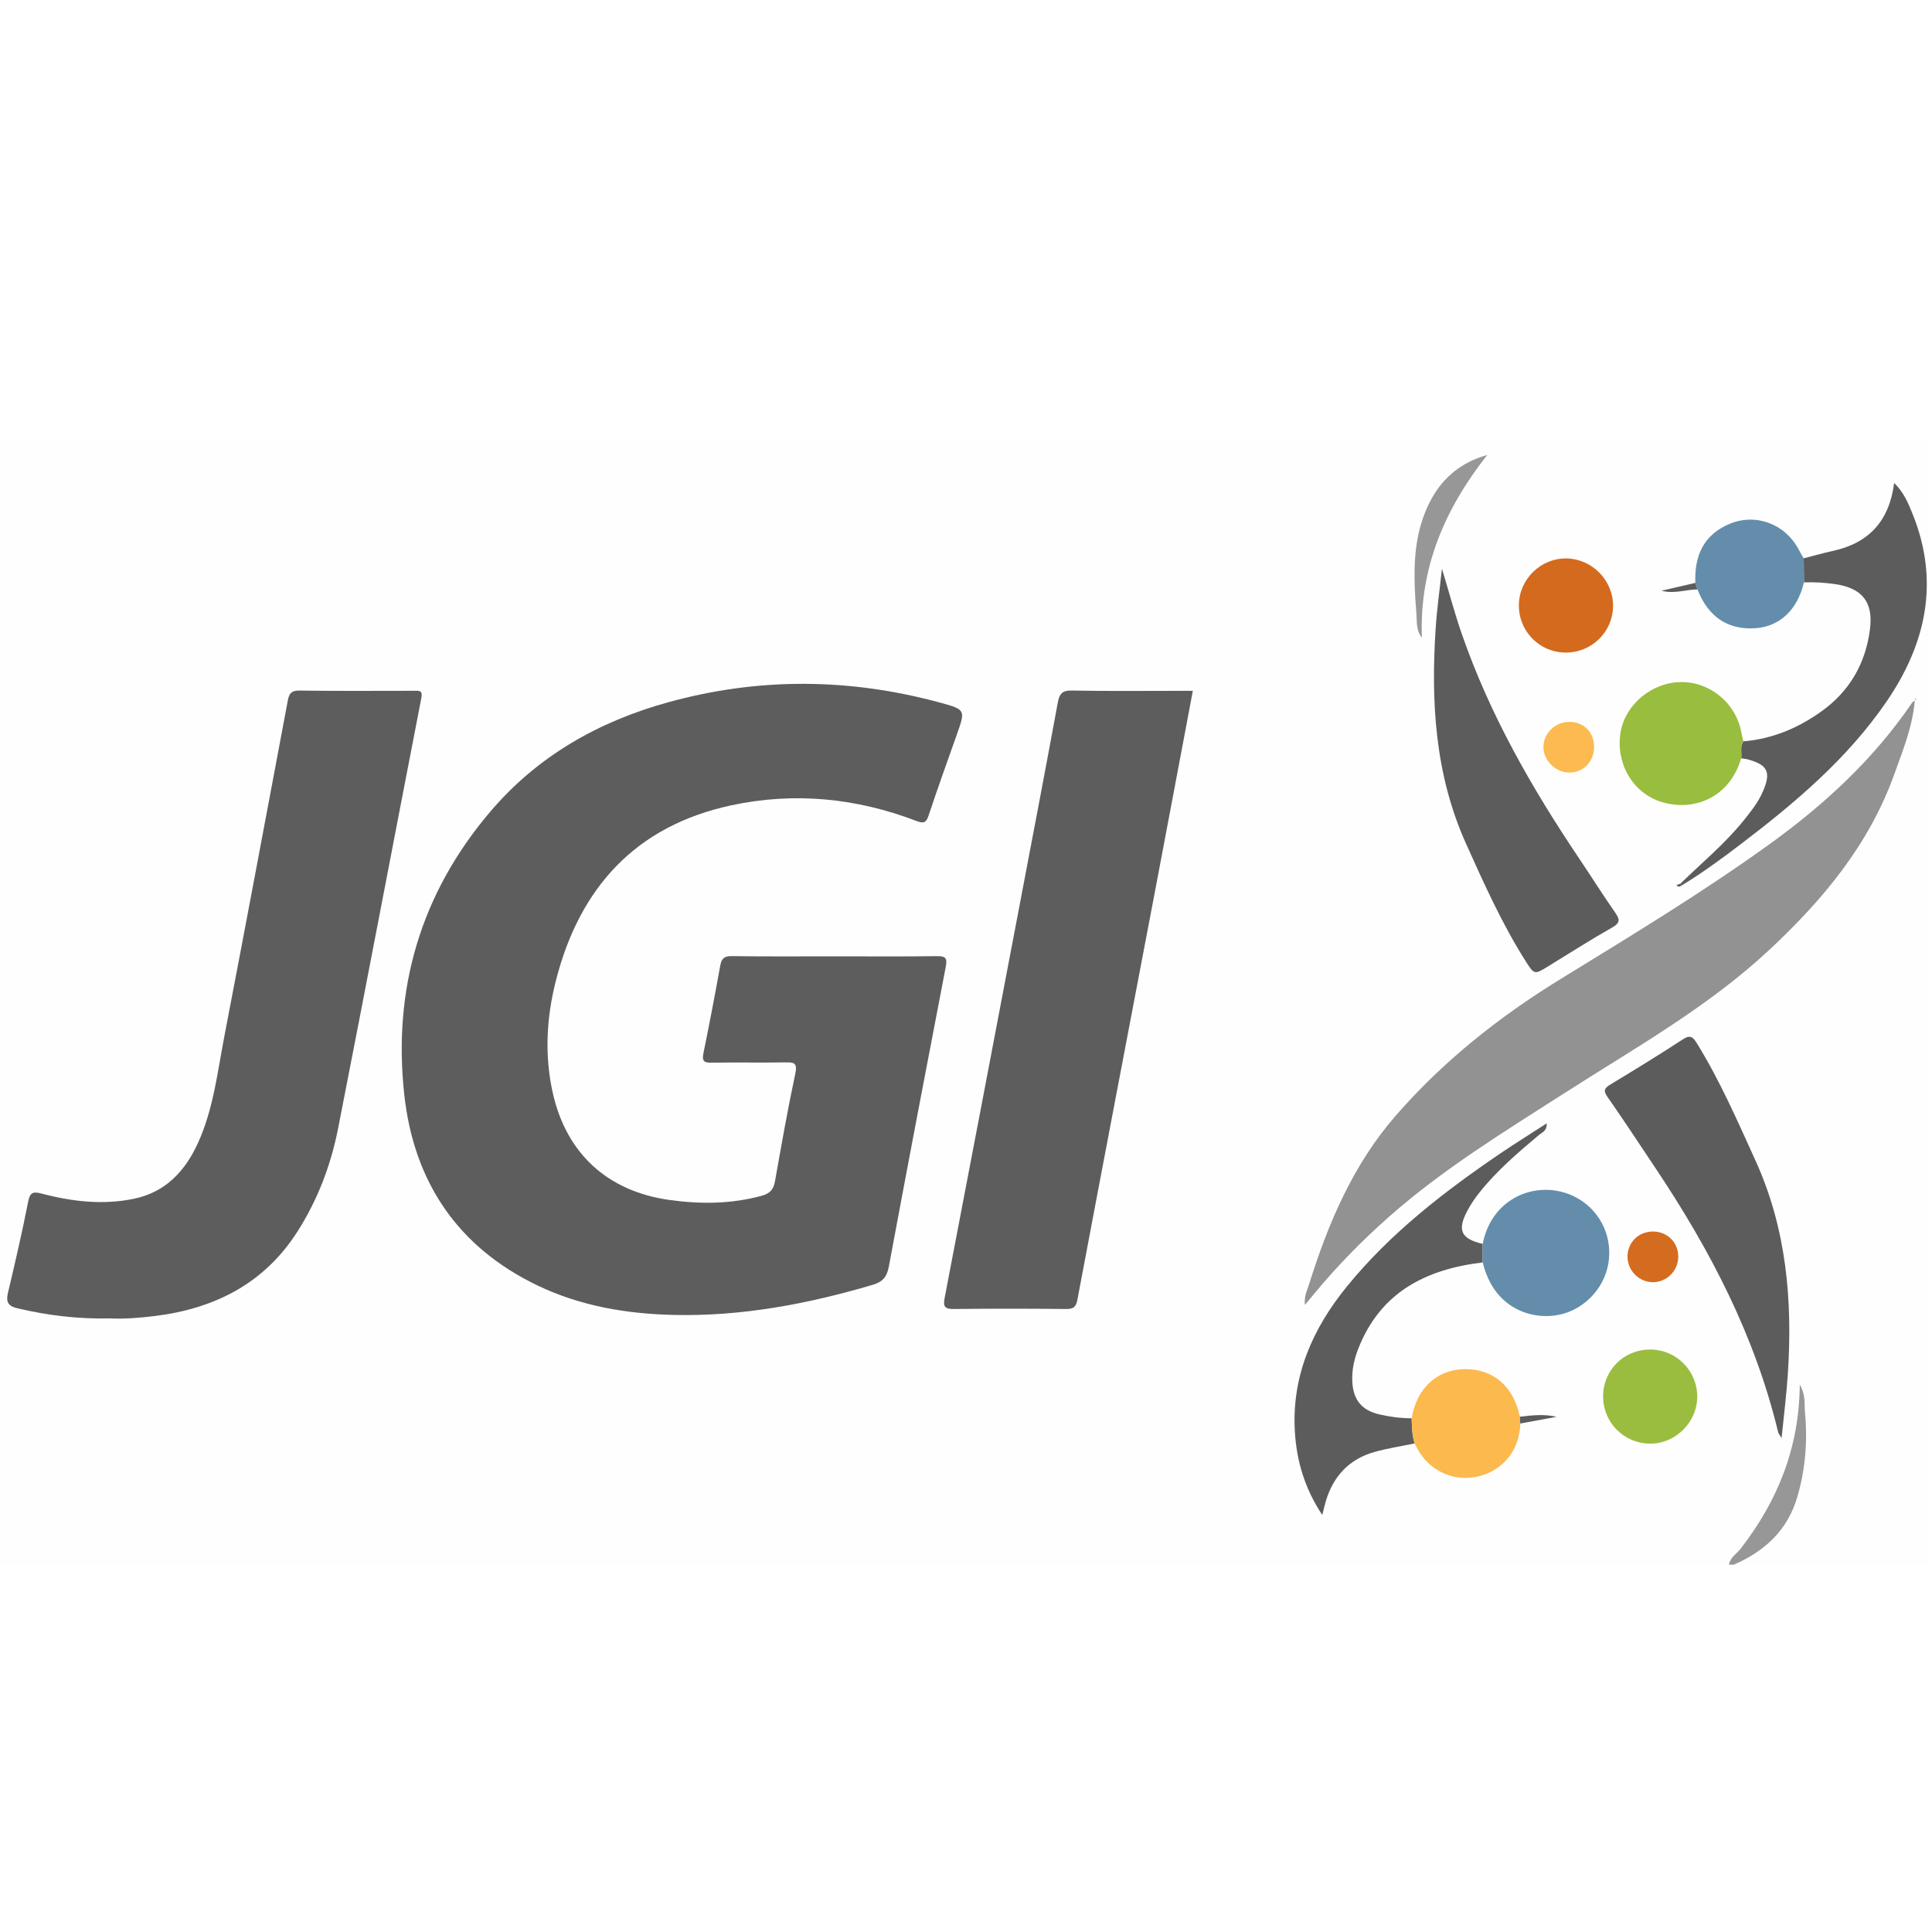
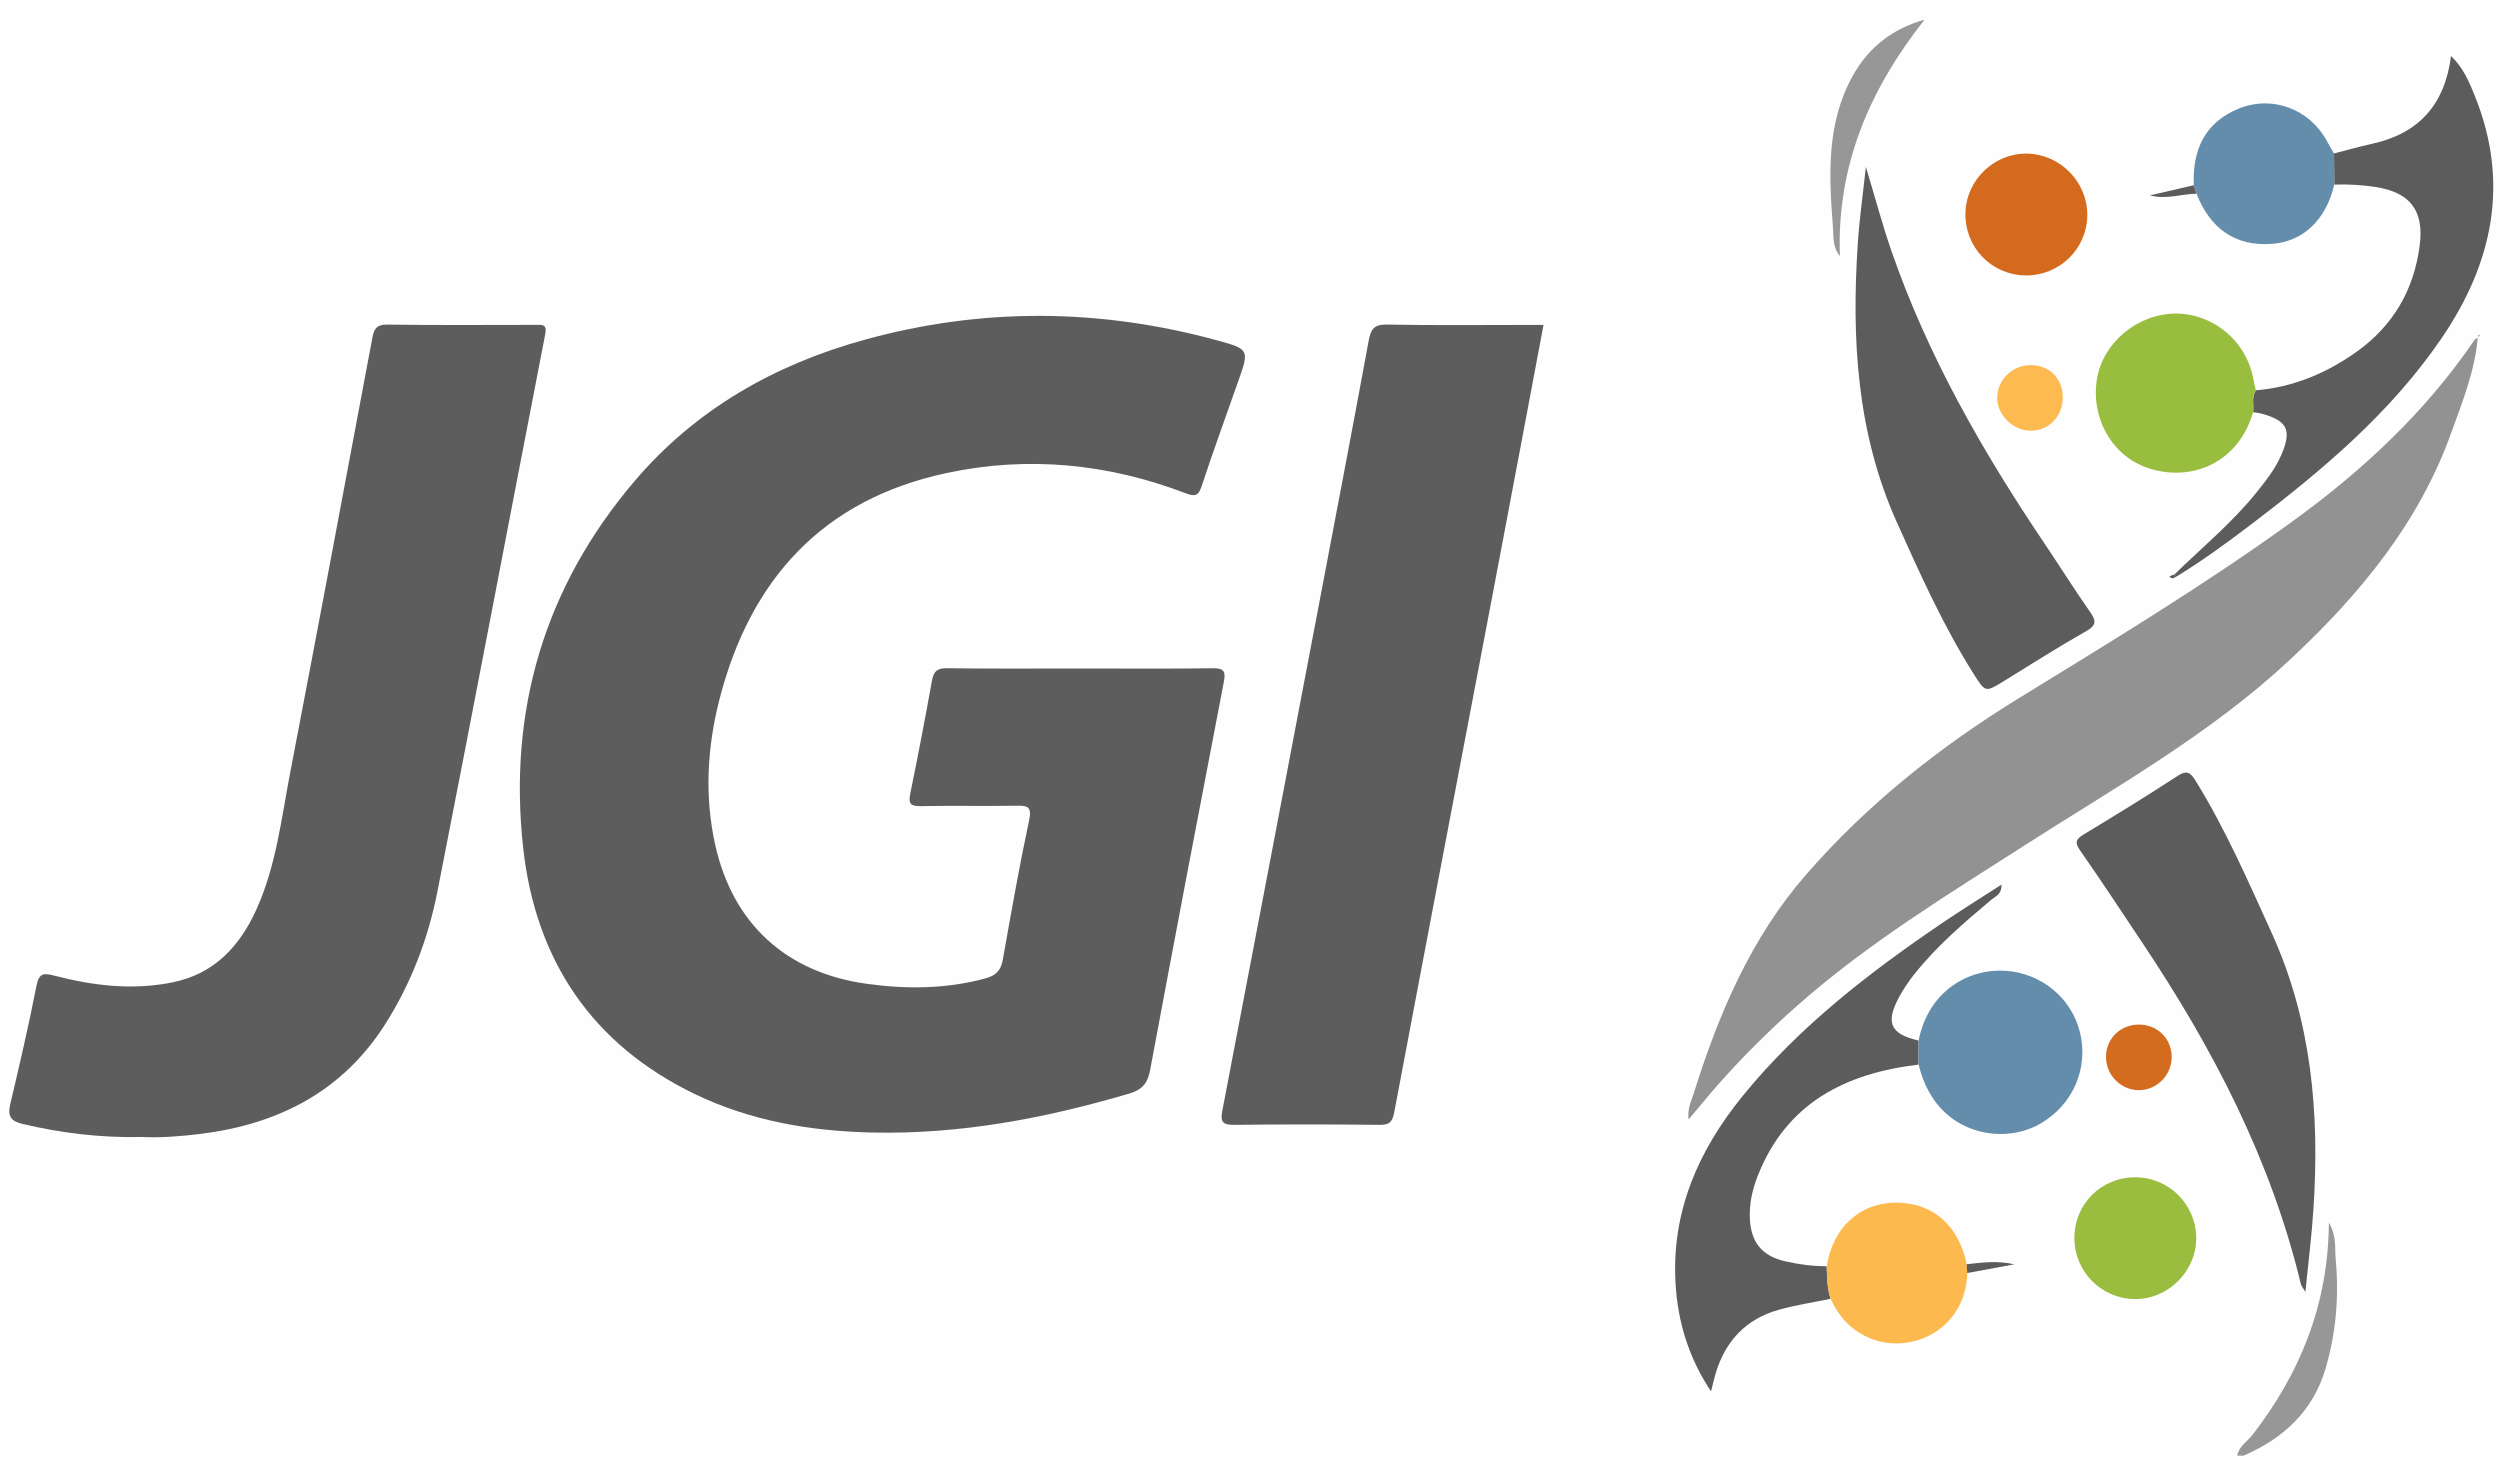
- <svg xmlns="http://www.w3.org/2000/svg" version="1.1" id="Layer_1" x="0px" y="0px" viewBox="0 0 800 800" style="enable-background:new 0 0 800 800;" xml:space="preserve">
+ <svg xmlns="http://www.w3.org/2000/svg" version="1.1" id="Layer_1" x="0px" y="0px" viewBox="0 0 800 473.92" style="enable-background:new 0 0 800 473.92;" xml:space="preserve">
  <style type="text/css">
	.st0{fill:#FEFEFE;}
	.st1{fill:#979797;}
	.st2{fill:#5D5D5D;}
	.st3{fill:#929292;}
	.st4{fill:#5D5C5C;}
	.st5{fill:#648DAB;}
	.st6{fill:#99BD3E;}
	.st7{fill:#FCB94E;}
	.st8{fill:#D46A1D;}
	.st9{fill:#9ABD3F;}
	.st10{fill:#D46C20;}
	.st11{fill:#FCBA51;}
</style>
  <g>
    <g>
-       <path class="st0" d="M715.93,647.9c-238.94,0-477.89,0-716.83,0c0-153.77,0.02-307.54-0.09-461.31c0-3.75,0.84-4.59,4.59-4.59    c263.6,0.1,527.21,0.1,790.81,0c3.75,0,4.6,0.84,4.59,4.59c-0.11,152.27-0.11,304.54,0,456.81c0,3.74-0.83,4.63-4.59,4.6    c-25.49-0.19-50.99-0.1-76.48-0.1c12.81-5.55,22.25-14.25,26.29-28.02c3.36-11.46,4.31-23.19,3.18-35.01    c-0.32-3.35,0.42-7.07-2.15-11.55c-0.23,26.46-9.31,48.3-24.45,67.92C719.12,643.41,716.4,644.85,715.93,647.9z M629.52,589.45    c5.01-0.93,10.03-1.85,15.04-2.78c-5.11-1.2-10.17-0.65-15.22-0.03c-2.6-12.59-11.11-19.89-22.97-19.7    c-11.42,0.18-19.86,8.04-21.83,20.34c-4.51,0.01-8.96-0.57-13.33-1.59c-7.43-1.73-10.92-6.12-11.25-13.73    c-0.21-4.74,0.82-9.26,2.53-13.61c9.19-23.34,28.03-32.81,51.47-35.59c1.49,6.11,4.15,11.5,8.95,15.79    c8.08,7.21,20.81,8.53,30.23,2.97c10.28-6.06,15.25-17.67,12.45-29.08c-2.72-11.09-12.36-18.85-23.6-19.69    c-11.85-0.88-24.88,6.29-28.04,22.32c-9-2.13-10.66-5.65-6.28-13.84c1.4-2.62,3.11-5.12,4.96-7.45    c7.19-9.05,15.93-16.51,24.74-23.9c1.19-1,3.22-1.54,3.11-4.73c-6.76,4.38-13.06,8.29-19.19,12.45    c-23.34,15.86-45.57,33.03-63.53,55.07c-14.22,17.45-22.9,37.04-21.58,60.04c0.71,12.24,4.11,23.75,11.36,34.62    c0.61-2.41,0.98-4.15,1.5-5.85c3.13-10.32,9.72-17.34,20.16-20.27c5.43-1.52,11.05-2.37,16.59-3.52    c2.49,5.45,6.21,9.68,11.74,12.25C610.72,616.08,628.97,608.02,629.52,589.45z M702.89,244.06c4.43,11.38,12.62,16.86,24.01,16.06    c10.08-0.7,17.42-7.64,20.07-19c4.32-0.14,8.61,0.08,12.91,0.72c11.32,1.68,15.89,7.51,14.42,18.8    c-1.86,14.25-8.54,25.7-20.26,34.03c-9.63,6.84-20.25,11.28-32.15,12.28c-0.29-1.3-0.63-2.58-0.87-3.89    c-2.25-11.87-12.73-20.63-24.73-20.64c-12.11-0.01-23.27,9.17-25.23,20.78c-2.11,12.5,4.71,24.79,16.35,28.66    c13.56,4.52,28.8-1.38,33.59-17.91c0.98,0.17,1.98,0.26,2.92,0.52c8.09,2.29,9.47,5.27,6.1,13.13c-1.92,4.47-4.9,8.23-7.91,11.98    c-7.8,9.73-17.43,17.63-26.3,26.29c-0.53,0.2-1.05,0.4-1.58,0.6c0.68,1.07,1.43,0.59,2.19,0.11c8.25-5.02,16.04-10.71,23.72-16.55    c22.86-17.37,44.8-35.76,61.15-59.72c16.33-23.93,21.89-49.63,10.7-77.45c-1.81-4.5-3.68-9.07-7.66-12.9    c-2.01,15.72-10.45,24.88-25.37,28.13c-4.06,0.88-8.05,2.04-12.08,3.07c-0.73-1.27-1.5-2.52-2.19-3.82    c-5.53-10.41-17.61-14.99-28.51-10.45c-10.79,4.5-14.63,13.28-14.17,24.44c-4.58,1.06-9.15,2.13-14.03,3.26    C693.3,246.02,698.04,244.13,702.89,244.06z M792.95,290.1c-0.39,0.28-0.9,0.49-1.15,0.86c-15.77,23.14-35.98,41.9-58.49,58.18    c-28.08,20.3-57.73,38.22-87.23,56.34c-25.41,15.61-48.59,34.02-68.18,56.55c-17.58,20.2-27.87,44.39-35.79,69.66    c-0.78,2.5-2.17,4.99-1.75,8.62c1.54-1.84,2.6-3.08,3.64-4.34c9.53-11.61,20.02-22.28,31.28-32.22    c22.32-19.71,47.66-35.16,72.59-51.14c29.13-18.67,59.42-35.58,84.96-59.45c22.18-20.72,41.16-43.55,51.56-72.52    c3.58-9.98,7.64-19.86,8.5-30.61c0.23-0.19,0.46-0.38,0.7-0.57c-0.15-0.11-0.29-0.21-0.44-0.32    C793.07,289.45,793.01,289.78,792.95,290.1z M346,396c-14.33,0-28.66,0.11-42.98-0.09c-3.19-0.04-4.25,1.06-4.78,3.99    c-2.19,12.1-4.5,24.18-6.96,36.23c-0.66,3.21,0.2,3.97,3.37,3.91c10.16-0.18,20.32,0.04,30.48-0.13c3.6-0.06,5.17,0.12,4.19,4.7    c-3.16,14.8-5.77,29.71-8.42,44.61c-0.6,3.37-2.16,5.01-5.51,5.93c-12.61,3.44-25.33,3.51-38.14,1.73    c-25.67-3.57-42.76-19.24-48.37-44.43c-3.47-15.58-2.57-31.2,1.34-46.5c9.82-38.45,33.05-64.01,72.65-72.49    c26-5.57,51.66-3.05,76.52,6.45c3.12,1.19,4.13,0.83,5.19-2.38c3.69-11.2,7.73-22.29,11.65-33.41    c3.55-10.06,3.62-10.29-6.62-13.09c-37.58-10.29-75.27-10.62-112.86-0.25c-28.88,7.96-54.13,22.26-73.72,45.3    c-28.83,33.9-40.46,73.46-35.6,117.36c3.97,35.87,22.01,62.96,55.18,78.86c17.71,8.49,36.66,11.71,56.13,12.18    c28.23,0.69,55.58-4.51,82.55-12.43c4.38-1.28,5.99-3.4,6.78-7.65c7.71-41.35,15.57-82.67,23.54-123.97    c0.69-3.56,0.12-4.57-3.62-4.51C373.99,396.12,359.99,396,346,396z M45.49,545.92c5.75,0.28,12.22-0.2,18.67-1    c24.87-3.09,45.39-13.48,59.17-35.22c8.3-13.08,13.72-27.39,16.67-42.46c11.65-59.35,22.91-118.79,34.46-178.16    c0.67-3.44-1.01-3.05-3.08-3.05c-15.82,0.01-31.64,0.13-47.46-0.09c-3.32-0.05-4.21,1.29-4.74,4.1    c-8.71,46.38-17.38,92.78-26.29,139.12c-2.85,14.82-4.51,29.96-10.84,43.94c-5.36,11.83-13.5,20.59-26.72,23.3    c-12.81,2.63-25.5,1.12-38-2.14c-3.32-0.87-4.85-0.84-5.65,3.23c-2.48,12.71-5.42,25.35-8.41,37.95c-0.89,3.74,0.17,5.4,3.87,6.27    C19.52,544.64,32.02,546.21,45.49,545.92z M493.93,286.05c-1.89,0-3.52,0-5.15,0c-15,0-30,0.18-44.99-0.12    c-4.18-0.08-5.15,1.56-5.82,5.19c-5.03,27.31-10.24,54.59-15.43,81.87c-10.44,54.89-20.89,109.77-31.42,164.64    c-0.69,3.61,0.33,4.43,3.88,4.39c15.49-0.19,30.99-0.17,46.49,0c3.18,0.03,4.1-0.96,4.68-4.06    c10.46-55.56,21.09-111.09,31.66-166.64C483.2,343.08,488.5,314.81,493.93,286.05z M737.72,595.49c0.95-9.53,2.04-18.08,2.6-26.66    c1.99-30.4-0.58-60.11-13.42-88.32c-7.51-16.49-14.73-33.11-24.29-48.57c-1.52-2.46-2.66-3.6-5.72-1.6    c-9.88,6.46-19.96,12.63-30.06,18.73c-2.57,1.55-2.99,2.58-1.13,5.24c6.78,9.67,13.24,19.57,19.81,29.39    c22.61,33.79,41.2,69.45,50.78,109.3C736.42,593.58,736.89,594.08,737.72,595.49z M597.08,235.48    c-0.97,8.98-2.07,16.67-2.58,24.39c-2.04,30.66-0.34,60.8,12.53,89.43c7.43,16.53,14.83,33.05,24.53,48.42    c3.75,5.95,3.75,5.93,9.52,2.4c8.79-5.39,17.48-10.96,26.44-16.03c3.5-1.98,3.24-3.42,1.23-6.3c-5.05-7.22-9.72-14.7-14.65-22.01    c-19.75-29.32-37.23-59.83-48.84-93.39C602.35,253.96,600.05,245.32,597.08,235.48z M648.06,270.21    c10.92,0.18,19.81-8.47,19.87-19.32c0.06-10.54-8.58-19.4-19.16-19.65c-10.54-0.25-19.55,8.36-19.83,18.93    C628.66,261.12,637.17,270.03,648.06,270.21z M683.41,558.81c-11.02-0.06-19.66,8.55-19.61,19.53    c0.05,10.69,8.58,19.3,19.28,19.44c10.69,0.14,19.78-8.91,19.7-19.62C702.7,567.5,694.06,558.86,683.41,558.81z M615.84,188.4    c-10.19,2.82-17.85,8.8-22.9,17.82c-8.49,15.17-7.7,31.72-6.42,48.22c0.24,3.09-0.19,6.57,2.25,9.56    C587.69,235.04,598.33,210.56,615.84,188.4z M684.65,509.95c-5.95-0.09-10.55,4.23-10.72,10.06c-0.17,5.95,4.65,10.93,10.55,10.92    c5.68-0.01,10.4-4.74,10.46-10.49C694.99,514.57,690.55,510.04,684.65,509.95z M649.72,298.92c-5.77,0.04-10.51,4.64-10.63,10.33    c-0.12,5.63,5.17,10.79,10.93,10.66c5.79-0.13,10.11-4.74,10.05-10.73C660.02,303.08,655.77,298.87,649.72,298.92z" />
-       <path class="st1" d="M715.93,647.9c0.48-3.05,3.2-4.49,4.87-6.66c15.14-19.62,24.22-41.46,24.45-67.92    c2.57,4.48,1.83,8.2,2.15,11.55c1.13,11.82,0.18,23.55-3.18,35.01c-4.03,13.77-13.48,22.47-26.29,28.02    C717.26,647.9,716.59,647.9,715.93,647.9z" />
-       <path class="st2" d="M346,396c13.99,0,27.99,0.12,41.98-0.08c3.74-0.05,4.31,0.95,3.62,4.51c-7.97,41.3-15.83,82.62-23.54,123.97    c-0.79,4.25-2.41,6.37-6.78,7.65c-26.97,7.92-54.32,13.12-82.55,12.43c-19.47-0.47-38.41-3.69-56.13-12.18    c-33.17-15.91-51.21-42.99-55.18-78.86c-4.86-43.9,6.77-83.46,35.6-117.36c19.59-23.04,44.84-37.34,73.72-45.3    c37.59-10.37,75.28-10.03,112.86,0.25c10.24,2.8,10.17,3.03,6.62,13.09c-3.92,11.12-7.96,22.21-11.65,33.41    c-1.05,3.2-2.07,3.57-5.19,2.38c-24.86-9.5-50.51-12.02-76.52-6.45c-39.6,8.48-62.83,34.05-72.65,72.49    c-3.91,15.3-4.81,30.92-1.34,46.5c5.61,25.2,22.7,40.86,48.37,44.43c12.8,1.78,25.52,1.71,38.14-1.73    c3.34-0.91,4.91-2.55,5.51-5.93c2.65-14.9,5.26-29.82,8.42-44.61c0.98-4.58-0.59-4.76-4.19-4.7c-10.16,0.17-20.33-0.06-30.48,0.13    c-3.17,0.06-4.02-0.71-3.37-3.91c2.47-12.05,4.77-24.13,6.96-36.23c0.53-2.94,1.59-4.04,4.78-3.99    C317.35,396.11,331.67,396,346,396z" />
-       <path class="st2" d="M45.49,545.92c-13.48,0.29-25.97-1.28-38.35-4.2c-3.7-0.87-4.75-2.53-3.87-6.27    c2.99-12.61,5.92-25.24,8.41-37.95c0.8-4.07,2.33-4.1,5.65-3.23c12.5,3.26,25.18,4.77,38,2.14c13.21-2.71,21.36-11.46,26.72-23.3    c6.33-13.97,7.99-29.12,10.84-43.94c8.91-46.35,17.58-92.74,26.29-139.12c0.53-2.81,1.42-4.14,4.74-4.1    c15.82,0.22,31.64,0.1,47.46,0.09c2.07,0,3.75-0.4,3.08,3.05c-11.54,59.38-22.8,118.81-34.46,178.16    c-2.96,15.06-8.37,29.37-16.67,42.46c-13.79,21.73-34.31,32.12-59.17,35.22C57.71,545.72,51.24,546.21,45.49,545.92z" />
-       <path class="st2" d="M493.93,286.05c-5.43,28.77-10.73,57.03-16.1,85.28c-10.56,55.54-21.2,111.07-31.66,166.64    c-0.58,3.1-1.5,4.09-4.68,4.06c-15.49-0.17-30.99-0.18-46.49,0c-3.55,0.04-4.57-0.78-3.88-4.39    c10.53-54.87,20.97-109.76,31.42-164.64c5.19-27.28,10.41-54.56,15.43-81.87c0.67-3.63,1.64-5.27,5.82-5.19    c14.99,0.29,29.99,0.12,44.99,0.12C490.41,286.05,492.04,286.05,493.93,286.05z" />
-       <path class="st3" d="M792.87,290.03c-0.87,10.75-4.92,20.64-8.5,30.61c-10.4,28.97-29.38,51.8-51.56,72.52    c-25.54,23.87-55.83,40.78-84.96,59.45c-24.94,15.98-50.27,31.43-72.59,51.14c-11.26,9.94-21.74,20.61-31.28,32.22    c-1.04,1.26-2.1,2.5-3.64,4.34c-0.41-3.62,0.97-6.12,1.75-8.62c7.92-25.27,18.21-49.45,35.79-69.66    c19.6-22.53,42.78-40.94,68.18-56.55c29.5-18.13,59.15-36.05,87.23-56.34c22.52-16.28,42.73-35.04,58.49-58.18    c0.26-0.38,0.76-0.58,1.15-0.86L792.87,290.03z" />
-       <path class="st4" d="M737.72,595.49c-0.83-1.41-1.3-1.91-1.44-2.49c-9.58-39.85-28.17-75.51-50.78-109.3    c-6.57-9.82-13.03-19.71-19.81-29.39c-1.86-2.65-1.44-3.68,1.13-5.24c10.11-6.1,20.18-12.28,30.06-18.73    c3.06-2,4.19-0.86,5.72,1.6c9.56,15.46,16.78,32.07,24.29,48.57c12.84,28.21,15.41,57.92,13.42,88.32    C739.76,577.41,738.67,585.96,737.72,595.49z" />
-       <path class="st4" d="M597.08,235.48c2.97,9.84,5.26,18.48,8.18,26.91c11.61,33.55,29.1,64.07,48.84,93.39    c4.92,7.31,9.6,14.79,14.65,22.01c2.01,2.88,2.27,4.32-1.23,6.3c-8.97,5.07-17.66,10.64-26.44,16.03    c-5.77,3.54-5.76,3.55-9.52-2.4c-9.7-15.37-17.1-31.89-24.53-48.42c-12.87-28.63-14.57-58.77-12.53-89.43    C595.01,252.15,596.11,244.46,597.08,235.48z" />
-       <path class="st4" d="M746.88,231.19c4.02-1.03,8.02-2.18,12.08-3.07c14.92-3.25,23.36-12.41,25.37-28.13    c3.98,3.82,5.85,8.4,7.66,12.9c11.2,27.82,5.63,53.52-10.7,77.45c-16.35,23.96-38.3,42.35-61.15,59.72    c-7.68,5.83-15.47,11.52-23.72,16.55c-0.18-0.25-0.39-0.49-0.6-0.71c8.87-8.66,18.5-16.56,26.3-26.29c3-3.75,5.99-7.51,7.91-11.98    c3.37-7.86,2-10.84-6.1-13.13c-0.95-0.27-1.95-0.35-2.93-0.52c0.29-2.33-0.6-4.82,0.89-7c11.9-1,22.52-5.44,32.15-12.28    c11.72-8.33,18.41-19.78,20.26-34.03c1.47-11.29-3.1-17.12-14.42-18.8c-4.3-0.64-8.58-0.86-12.91-0.72    C746.94,237.81,746.91,234.5,746.88,231.19z" />
-       <path class="st4" d="M585.78,597.69c-5.53,1.15-11.15,2-16.59,3.52c-10.44,2.93-17.04,9.95-20.16,20.27    c-0.51,1.7-0.88,3.44-1.5,5.85c-7.24-10.87-10.65-22.37-11.36-34.62c-1.33-23,7.36-42.59,21.58-60.04    c17.96-22.04,40.19-39.21,63.53-55.07c6.13-4.16,12.43-8.08,19.19-12.45c0.11,3.18-1.91,3.73-3.11,4.73    c-8.81,7.39-17.55,14.85-24.74,23.9c-1.85,2.33-3.56,4.83-4.96,7.45c-4.38,8.2-2.72,11.71,6.28,13.84c0,2.56,0.01,5.12,0.01,7.68    c-23.44,2.79-42.27,12.26-51.47,35.59c-1.71,4.34-2.74,8.86-2.53,13.61c0.33,7.62,3.82,12.01,11.25,13.73    c4.37,1.02,8.82,1.59,13.33,1.59C584.67,590.78,584.67,594.3,585.78,597.69z" />
-       <path class="st5" d="M613.96,522.75c0-2.56-0.01-5.12-0.01-7.68c3.16-16.03,16.2-23.2,28.04-22.32    c11.23,0.83,20.88,8.6,23.6,19.69c2.8,11.41-2.17,23.01-12.45,29.08c-9.42,5.56-22.15,4.24-30.23-2.97    C618.11,534.25,615.45,528.85,613.96,522.75z" />
-       <path class="st6" d="M721.88,306.96c-1.49,2.18-0.59,4.67-0.89,7c-4.79,16.54-20.03,22.43-33.59,17.91    c-11.64-3.88-18.46-16.17-16.35-28.66c1.96-11.61,13.12-20.79,25.23-20.78c11.99,0.01,22.48,8.77,24.73,20.64    C721.26,304.38,721.59,305.66,721.88,306.96z" />
-       <path class="st5" d="M746.88,231.19c0.03,3.31,0.06,6.63,0.09,9.94c-2.65,11.35-9.99,18.3-20.07,19    c-11.39,0.79-19.58-4.68-24.01-16.06c-0.29-0.9-0.59-1.8-0.88-2.71c-0.46-11.15,3.38-19.94,14.17-24.44    c10.9-4.54,22.98,0.04,28.51,10.45C745.37,228.66,746.14,229.91,746.88,231.19z" />
-       <path class="st7" d="M585.78,597.69c-1.11-3.39-1.11-6.91-1.23-10.42c1.97-12.29,10.41-20.16,21.83-20.34    c11.86-0.19,20.38,7.11,22.97,19.7c0.06,0.94,0.12,1.87,0.18,2.81c-0.55,18.57-18.81,26.63-32,20.5    C591.99,607.37,588.26,603.14,585.78,597.69z" />
-       <path class="st8" d="M648.06,270.21c-10.9-0.18-19.4-9.09-19.12-20.04c0.27-10.58,9.29-19.18,19.83-18.93    c10.58,0.25,19.22,9.12,19.16,19.65C667.87,261.74,658.98,270.39,648.06,270.21z" />
-       <path class="st9" d="M683.41,558.81c10.65,0.05,19.3,8.69,19.38,19.35c0.08,10.7-9.01,19.76-19.7,19.62    c-10.7-0.14-19.23-8.74-19.28-19.44C663.75,567.36,672.39,558.75,683.41,558.81z" />
-       <path class="st1" d="M615.84,188.4c-17.5,22.16-28.15,46.64-27.07,75.61c-2.45-2.99-2.01-6.47-2.25-9.56    c-1.28-16.5-2.07-33.06,6.42-48.22C597.99,197.2,605.65,191.22,615.84,188.4z" />
-       <path class="st10" d="M684.65,509.95c5.89,0.09,10.34,4.62,10.28,10.49c-0.05,5.75-4.77,10.49-10.46,10.49    c-5.9,0.01-10.72-4.98-10.55-10.92C674.1,514.18,678.7,509.86,684.65,509.95z" />
-       <path class="st11" d="M649.72,298.92c6.05-0.05,10.3,4.17,10.36,10.26c0.05,6-4.26,10.6-10.05,10.73    c-5.76,0.13-11.05-5.03-10.93-10.66C639.21,303.56,643.94,298.96,649.72,298.92z" />
-       <path class="st4" d="M629.52,589.45c-0.06-0.94-0.12-1.88-0.18-2.81c5.06-0.62,10.12-1.17,15.23,0.03    C639.55,587.59,634.54,588.52,629.52,589.45z" />
-       <path class="st4" d="M702,241.35c0.29,0.9,0.59,1.8,0.88,2.71c-4.85,0.07-9.59,1.95-14.92,0.55    C692.85,243.48,697.43,242.42,702,241.35z" />
-       <path class="st3" d="M792.95,290.1c0.06-0.32,0.12-0.64,0.18-0.97c0.15,0.11,0.29,0.21,0.44,0.32c-0.23,0.19-0.46,0.38-0.7,0.57    C792.87,290.03,792.95,290.1,792.95,290.1z" />
-       <path class="st4" d="M696.41,366.6c-0.76,0.48-1.51,0.95-2.19-0.11c0.53-0.2,1.05-0.4,1.58-0.6    C696.03,366.11,696.23,366.35,696.41,366.6z" />
+       <path class="st0" d="M715.93,465.82c-238.94,0-477.89,0-716.83,0c0-153.77,0.02-307.54-0.09-461.31c0-3.75,0.84-4.59,4.59-4.59    c263.6,0.1,527.21,0.1,790.81,0c3.75,0,4.6,0.84,4.59,4.59c-0.11,152.27-0.11,304.54,0,456.81c0,3.74-0.83,4.63-4.59,4.6    c-25.49-0.19-50.99-0.1-76.48-0.1c12.81-5.55,22.25-14.25,26.29-28.02c3.36-11.46,4.31-23.19,3.18-35.01    c-0.32-3.35,0.42-7.07-2.15-11.55c-0.23,26.46-9.31,48.3-24.45,67.92C719.12,461.33,716.4,462.77,715.93,465.82z M629.52,407.37    c5.01-0.93,10.03-1.85,15.04-2.78c-5.11-1.2-10.17-0.65-15.22-0.03c-2.6-12.59-11.11-19.89-22.97-19.7    c-11.42,0.18-19.86,8.04-21.83,20.34c-4.51,0.01-8.96-0.57-13.33-1.59c-7.43-1.73-10.92-6.12-11.25-13.73    c-0.21-4.74,0.82-9.26,2.53-13.61c9.19-23.34,28.03-32.81,51.47-35.59c1.49,6.11,4.15,11.5,8.95,15.79    c8.08,7.21,20.81,8.53,30.23,2.97c10.28-6.06,15.25-17.67,12.45-29.08c-2.72-11.09-12.36-18.85-23.6-19.69    c-11.85-0.88-24.88,6.29-28.04,22.32c-9-2.13-10.66-5.65-6.28-13.84c1.4-2.62,3.11-5.12,4.96-7.45    c7.19-9.05,15.93-16.51,24.74-23.9c1.19-1,3.22-1.54,3.11-4.73c-6.76,4.38-13.06,8.29-19.19,12.45    c-23.34,15.86-45.57,33.03-63.53,55.07c-14.22,17.45-22.9,37.04-21.58,60.04c0.71,12.24,4.11,23.75,11.36,34.62    c0.61-2.41,0.98-4.15,1.5-5.85c3.13-10.32,9.72-17.34,20.16-20.27c5.43-1.52,11.05-2.37,16.59-3.52    c2.49,5.45,6.21,9.68,11.74,12.25C610.72,434,628.97,425.94,629.52,407.37z M702.89,61.98c4.43,11.38,12.62,16.86,24.01,16.06    c10.08-0.7,17.42-7.64,20.07-19c4.32-0.14,8.61,0.08,12.91,0.72c11.32,1.68,15.89,7.51,14.42,18.8    c-1.86,14.25-8.54,25.7-20.26,34.03c-9.63,6.84-20.25,11.28-32.15,12.28c-0.29-1.3-0.63-2.58-0.87-3.89    c-2.25-11.87-12.73-20.63-24.73-20.64c-12.11-0.01-23.27,9.17-25.23,20.78c-2.11,12.5,4.71,24.79,16.35,28.66    c13.56,4.52,28.8-1.38,33.59-17.91c0.98,0.17,1.98,0.26,2.92,0.52c8.09,2.29,9.47,5.27,6.1,13.13c-1.92,4.47-4.9,8.23-7.91,11.98    c-7.8,9.73-17.43,17.63-26.3,26.29c-0.53,0.2-1.05,0.4-1.58,0.6c0.68,1.07,1.43,0.59,2.19,0.11c8.25-5.02,16.04-10.71,23.72-16.55    c22.86-17.37,44.8-35.76,61.15-59.72c16.33-23.93,21.89-49.63,10.7-77.45c-1.81-4.5-3.68-9.07-7.66-12.9    c-2.01,15.72-10.45,24.88-25.37,28.13c-4.06,0.88-8.05,2.04-12.08,3.07c-0.73-1.27-1.5-2.52-2.19-3.82    c-5.53-10.41-17.61-14.99-28.51-10.45c-10.79,4.5-14.63,13.28-14.17,24.44c-4.58,1.06-9.15,2.13-14.03,3.26    C693.3,63.94,698.04,62.05,702.89,61.98z M792.95,108.02c-0.39,0.28-0.9,0.49-1.15,0.86c-15.77,23.14-35.98,41.9-58.49,58.18    c-28.08,20.3-57.73,38.22-87.23,56.34c-25.41,15.61-48.59,34.02-68.18,56.55c-17.58,20.2-27.87,44.39-35.79,69.66    c-0.78,2.5-2.17,4.99-1.75,8.62c1.54-1.84,2.6-3.08,3.64-4.34c9.53-11.61,20.02-22.28,31.28-32.22    c22.32-19.71,47.66-35.16,72.59-51.14c29.13-18.67,59.42-35.58,84.96-59.45c22.18-20.72,41.16-43.55,51.56-72.52    c3.58-9.98,7.64-19.86,8.5-30.61c0.23-0.19,0.46-0.38,0.7-0.57c-0.15-0.11-0.29-0.21-0.44-0.32    C793.07,107.37,793.01,107.7,792.95,108.02z M346,213.92c-14.33,0-28.66,0.11-42.98-0.09c-3.19-0.04-4.25,1.06-4.78,3.99    c-2.19,12.1-4.5,24.18-6.96,36.23c-0.66,3.21,0.2,3.97,3.37,3.91c10.16-0.18,20.32,0.04,30.48-0.13c3.6-0.06,5.17,0.12,4.19,4.7    c-3.16,14.8-5.77,29.71-8.42,44.61c-0.6,3.37-2.16,5.01-5.51,5.93c-12.61,3.44-25.33,3.51-38.14,1.73    c-25.67-3.57-42.76-19.24-48.37-44.43c-3.47-15.58-2.57-31.2,1.34-46.5c9.82-38.45,33.05-64.01,72.65-72.49    c26-5.57,51.66-3.05,76.52,6.45c3.12,1.19,4.13,0.83,5.19-2.38c3.69-11.2,7.73-22.29,11.65-33.41    c3.55-10.06,3.62-10.29-6.62-13.09c-37.58-10.29-75.27-10.62-112.86-0.25c-28.88,7.96-54.13,22.26-73.72,45.3    c-28.83,33.9-40.46,73.46-35.6,117.36c3.97,35.87,22.01,62.96,55.18,78.86c17.71,8.49,36.66,11.71,56.13,12.18    c28.23,0.69,55.58-4.51,82.55-12.43c4.38-1.28,5.99-3.4,6.78-7.65c7.71-41.35,15.57-82.67,23.54-123.97    c0.69-3.56,0.12-4.57-3.62-4.51C373.99,214.04,359.99,213.92,346,213.92z M45.49,363.84c5.75,0.28,12.22-0.2,18.67-1    c24.87-3.09,45.39-13.48,59.17-35.22c8.3-13.08,13.72-27.39,16.67-42.46c11.65-59.35,22.91-118.79,34.46-178.16    c0.67-3.44-1.01-3.05-3.08-3.05c-15.82,0.01-31.64,0.13-47.46-0.09c-3.32-0.05-4.21,1.29-4.74,4.1    c-8.71,46.38-17.38,92.78-26.29,139.12c-2.85,14.82-4.51,29.96-10.84,43.94c-5.36,11.83-13.5,20.59-26.72,23.3    c-12.81,2.63-25.5,1.12-38-2.14c-3.32-0.87-4.85-0.84-5.65,3.23c-2.48,12.71-5.42,25.35-8.41,37.95c-0.89,3.74,0.17,5.4,3.87,6.27    C19.52,362.56,32.02,364.13,45.49,363.84z M493.93,103.97c-1.89,0-3.52,0-5.15,0c-15,0-30,0.18-44.99-0.12    c-4.18-0.08-5.15,1.56-5.82,5.19c-5.03,27.31-10.24,54.59-15.43,81.87c-10.44,54.89-20.89,109.77-31.42,164.64    c-0.69,3.61,0.33,4.43,3.88,4.39c15.49-0.19,30.99-0.17,46.49,0c3.18,0.03,4.1-0.96,4.68-4.06    c10.46-55.56,21.09-111.09,31.66-166.64C483.2,161,488.5,132.73,493.93,103.97z M737.72,413.41c0.95-9.53,2.04-18.08,2.6-26.66    c1.99-30.4-0.58-60.11-13.42-88.32c-7.51-16.49-14.73-33.11-24.29-48.57c-1.52-2.46-2.66-3.6-5.72-1.6    c-9.88,6.46-19.96,12.63-30.06,18.73c-2.57,1.55-2.99,2.58-1.13,5.24c6.78,9.67,13.24,19.57,19.81,29.39    c22.61,33.79,41.2,69.45,50.78,109.3C736.42,411.5,736.89,412,737.72,413.41z M597.08,53.4c-0.97,8.98-2.07,16.67-2.58,24.39    c-2.04,30.66-0.34,60.8,12.53,89.43c7.43,16.53,14.83,33.05,24.53,48.42c3.75,5.95,3.75,5.93,9.52,2.4    c8.79-5.39,17.48-10.96,26.44-16.03c3.5-1.98,3.24-3.42,1.23-6.3c-5.05-7.22-9.72-14.7-14.65-22.01    c-19.75-29.32-37.23-59.83-48.84-93.39C602.35,71.88,600.05,63.24,597.08,53.4z M648.06,88.13c10.92,0.18,19.81-8.47,19.87-19.32    c0.06-10.54-8.58-19.4-19.16-19.65c-10.54-0.25-19.55,8.36-19.83,18.93C628.66,79.04,637.17,87.95,648.06,88.13z M683.41,376.73    c-11.02-0.06-19.66,8.55-19.61,19.53c0.05,10.69,8.58,19.3,19.28,19.44c10.69,0.14,19.78-8.91,19.7-19.62    C702.7,385.42,694.06,376.78,683.41,376.73z M615.84,6.32c-10.19,2.82-17.85,8.8-22.9,17.82c-8.49,15.17-7.7,31.72-6.42,48.22    c0.24,3.09-0.19,6.57,2.25,9.56C587.69,52.96,598.33,28.48,615.84,6.32z M684.65,327.87c-5.95-0.09-10.55,4.23-10.72,10.06    c-0.17,5.95,4.65,10.93,10.55,10.92c5.68-0.01,10.4-4.74,10.46-10.49C694.99,332.49,690.55,327.96,684.65,327.87z M649.72,116.84    c-5.77,0.04-10.51,4.64-10.63,10.33c-0.12,5.63,5.17,10.79,10.93,10.66c5.79-0.13,10.11-4.74,10.05-10.73    C660.02,121,655.77,116.79,649.72,116.84z" />
+       <path class="st1" d="M715.93,465.82c0.48-3.05,3.2-4.49,4.87-6.66c15.14-19.62,24.22-41.46,24.45-67.92    c2.57,4.48,1.83,8.2,2.15,11.55c1.13,11.82,0.18,23.55-3.18,35.01c-4.03,13.77-13.48,22.47-26.29,28.02    C717.26,465.82,716.59,465.82,715.93,465.82z" />
+       <path class="st2" d="M346,213.92c13.99,0,27.99,0.12,41.98-0.08c3.74-0.05,4.31,0.95,3.62,4.51    c-7.97,41.3-15.83,82.62-23.54,123.97c-0.79,4.25-2.41,6.37-6.78,7.65c-26.97,7.92-54.32,13.12-82.55,12.43    c-19.47-0.47-38.41-3.69-56.13-12.18c-33.17-15.91-51.21-42.99-55.18-78.86c-4.86-43.9,6.77-83.46,35.6-117.36    c19.59-23.04,44.84-37.34,73.72-45.3c37.59-10.37,75.28-10.03,112.86,0.25c10.24,2.8,10.17,3.03,6.62,13.09    c-3.92,11.12-7.96,22.21-11.65,33.41c-1.05,3.2-2.07,3.57-5.19,2.38c-24.86-9.5-50.51-12.02-76.52-6.45    c-39.6,8.48-62.83,34.05-72.65,72.49c-3.91,15.3-4.81,30.92-1.34,46.5c5.61,25.2,22.7,40.86,48.37,44.43    c12.8,1.78,25.52,1.71,38.14-1.73c3.34-0.91,4.91-2.55,5.51-5.93c2.65-14.9,5.26-29.82,8.42-44.61c0.98-4.58-0.59-4.76-4.19-4.7    c-10.16,0.17-20.33-0.06-30.48,0.13c-3.17,0.06-4.02-0.71-3.37-3.91c2.47-12.05,4.77-24.13,6.96-36.23    c0.53-2.94,1.59-4.04,4.78-3.99C317.35,214.03,331.67,213.92,346,213.92z" />
+       <path class="st2" d="M45.49,363.84c-13.48,0.29-25.97-1.28-38.35-4.2c-3.7-0.87-4.75-2.53-3.87-6.27    c2.99-12.61,5.92-25.24,8.41-37.95c0.8-4.07,2.33-4.1,5.65-3.23c12.5,3.26,25.18,4.77,38,2.14c13.21-2.71,21.36-11.46,26.72-23.3    c6.33-13.97,7.99-29.12,10.84-43.94c8.91-46.35,17.58-92.74,26.29-139.12c0.53-2.81,1.42-4.14,4.74-4.1    c15.82,0.22,31.64,0.1,47.46,0.09c2.07,0,3.75-0.4,3.08,3.05c-11.54,59.38-22.8,118.81-34.46,178.16    c-2.96,15.06-8.37,29.37-16.67,42.46c-13.79,21.73-34.31,32.12-59.17,35.22C57.71,363.64,51.24,364.13,45.49,363.84z" />
+       <path class="st2" d="M493.93,103.97c-5.43,28.77-10.73,57.03-16.1,85.28c-10.56,55.54-21.2,111.07-31.66,166.64    c-0.58,3.1-1.5,4.09-4.68,4.06c-15.49-0.17-30.99-0.18-46.49,0c-3.55,0.04-4.57-0.78-3.88-4.39    c10.53-54.87,20.97-109.76,31.42-164.64c5.19-27.28,10.41-54.56,15.43-81.87c0.67-3.63,1.64-5.27,5.82-5.19    c14.99,0.29,29.99,0.12,44.99,0.12C490.41,103.97,492.04,103.97,493.93,103.97z" />
+       <path class="st3" d="M792.87,107.95c-0.87,10.75-4.92,20.64-8.5,30.61c-10.4,28.97-29.38,51.8-51.56,72.52    c-25.54,23.87-55.83,40.78-84.96,59.45c-24.94,15.98-50.27,31.43-72.59,51.14c-11.26,9.94-21.74,20.61-31.28,32.22    c-1.04,1.26-2.1,2.5-3.64,4.34c-0.41-3.62,0.97-6.12,1.75-8.62c7.92-25.27,18.21-49.45,35.79-69.66    c19.6-22.53,42.78-40.94,68.18-56.55c29.5-18.13,59.15-36.05,87.23-56.34c22.52-16.28,42.73-35.04,58.49-58.18    c0.26-0.38,0.76-0.58,1.15-0.86L792.87,107.95z" />
+       <path class="st4" d="M737.72,413.41c-0.83-1.41-1.3-1.91-1.44-2.49c-9.58-39.85-28.17-75.51-50.78-109.3    c-6.57-9.82-13.03-19.71-19.81-29.39c-1.86-2.65-1.44-3.68,1.13-5.24c10.11-6.1,20.18-12.28,30.06-18.73    c3.06-2,4.19-0.86,5.72,1.6c9.56,15.46,16.78,32.07,24.29,48.57c12.84,28.21,15.41,57.92,13.42,88.32    C739.76,395.33,738.67,403.88,737.72,413.41z" />
+       <path class="st4" d="M597.08,53.4c2.97,9.84,5.26,18.48,8.18,26.91c11.61,33.55,29.1,64.07,48.84,93.39    c4.92,7.31,9.6,14.79,14.65,22.01c2.01,2.88,2.27,4.32-1.23,6.3c-8.97,5.07-17.66,10.64-26.44,16.03    c-5.77,3.54-5.76,3.55-9.52-2.4c-9.7-15.37-17.1-31.89-24.53-48.42c-12.87-28.63-14.57-58.77-12.53-89.43    C595.01,70.07,596.11,62.38,597.08,53.4z" />
+       <path class="st4" d="M746.88,49.11c4.02-1.03,8.02-2.18,12.08-3.07c14.92-3.25,23.36-12.41,25.37-28.13    c3.98,3.82,5.85,8.4,7.66,12.9c11.2,27.82,5.63,53.52-10.7,77.45c-16.35,23.96-38.3,42.35-61.15,59.72    c-7.68,5.83-15.47,11.52-23.72,16.55c-0.18-0.25-0.39-0.49-0.6-0.71c8.87-8.66,18.5-16.56,26.3-26.29c3-3.75,5.99-7.51,7.91-11.98    c3.37-7.86,2-10.84-6.1-13.13c-0.95-0.27-1.95-0.35-2.93-0.52c0.29-2.33-0.6-4.82,0.89-7c11.9-1,22.52-5.44,32.15-12.28    c11.72-8.33,18.41-19.78,20.26-34.03c1.47-11.29-3.1-17.12-14.42-18.8c-4.3-0.64-8.58-0.86-12.91-0.72    C746.94,55.73,746.91,52.42,746.88,49.11z" />
+       <path class="st4" d="M585.78,415.61c-5.53,1.15-11.15,2-16.59,3.52c-10.44,2.93-17.04,9.95-20.16,20.27    c-0.51,1.7-0.88,3.44-1.5,5.85c-7.24-10.87-10.65-22.37-11.36-34.62c-1.33-23,7.36-42.59,21.58-60.04    c17.96-22.04,40.19-39.21,63.53-55.07c6.13-4.16,12.43-8.08,19.19-12.45c0.11,3.18-1.91,3.73-3.11,4.73    c-8.81,7.39-17.55,14.85-24.74,23.9c-1.85,2.33-3.56,4.83-4.96,7.45c-4.38,8.2-2.72,11.71,6.28,13.84c0,2.56,0.01,5.12,0.01,7.68    c-23.44,2.79-42.27,12.26-51.47,35.59c-1.71,4.34-2.74,8.86-2.53,13.61c0.33,7.62,3.82,12.01,11.25,13.73    c4.37,1.02,8.82,1.59,13.33,1.59C584.67,408.7,584.67,412.22,585.78,415.61z" />
+       <path class="st5" d="M613.96,340.67c0-2.56-0.01-5.12-0.01-7.68c3.16-16.03,16.2-23.2,28.04-22.32    c11.23,0.83,20.88,8.6,23.6,19.69c2.8,11.41-2.17,23.01-12.45,29.08c-9.42,5.56-22.15,4.24-30.23-2.97    C618.11,352.17,615.45,346.77,613.96,340.67z" />
+       <path class="st6" d="M721.88,124.88c-1.49,2.18-0.59,4.67-0.89,7c-4.79,16.54-20.03,22.43-33.59,17.91    c-11.64-3.88-18.46-16.17-16.35-28.66c1.96-11.61,13.12-20.79,25.23-20.78c11.99,0.01,22.48,8.77,24.73,20.64    C721.26,122.3,721.59,123.58,721.88,124.88z" />
+       <path class="st5" d="M746.88,49.11c0.03,3.31,0.06,6.63,0.09,9.94c-2.65,11.35-9.99,18.3-20.07,19    c-11.39,0.79-19.58-4.68-24.01-16.06c-0.29-0.9-0.59-1.8-0.88-2.71c-0.46-11.15,3.38-19.94,14.17-24.44    c10.9-4.54,22.98,0.04,28.51,10.45C745.37,46.58,746.14,47.83,746.88,49.11z" />
+       <path class="st7" d="M585.78,415.61c-1.11-3.39-1.11-6.91-1.23-10.42c1.97-12.29,10.41-20.16,21.83-20.34    c11.86-0.19,20.38,7.11,22.97,19.7c0.06,0.94,0.12,1.87,0.18,2.81c-0.55,18.57-18.81,26.63-32,20.5    C591.99,425.29,588.26,421.06,585.78,415.61z" />
+       <path class="st8" d="M648.06,88.13c-10.9-0.18-19.4-9.09-19.12-20.04c0.27-10.58,9.29-19.18,19.83-18.93    c10.58,0.25,19.22,9.12,19.16,19.65C667.87,79.66,658.98,88.31,648.06,88.13z" />
+       <path class="st9" d="M683.41,376.73c10.65,0.05,19.3,8.69,19.38,19.35c0.08,10.7-9.01,19.76-19.7,19.62    c-10.7-0.14-19.23-8.74-19.28-19.44C663.75,385.28,672.39,376.67,683.41,376.73z" />
+       <path class="st1" d="M615.84,6.32c-17.5,22.16-28.15,46.64-27.07,75.61c-2.45-2.99-2.01-6.47-2.25-9.56    c-1.28-16.5-2.07-33.06,6.42-48.22C597.99,15.12,605.65,9.14,615.84,6.32z" />
+       <path class="st10" d="M684.65,327.87c5.89,0.09,10.34,4.62,10.28,10.49c-0.05,5.75-4.77,10.49-10.46,10.49    c-5.9,0.01-10.72-4.98-10.55-10.92C674.1,332.1,678.7,327.78,684.65,327.87z" />
+       <path class="st11" d="M649.72,116.84c6.05-0.05,10.3,4.17,10.36,10.26c0.05,6-4.26,10.6-10.05,10.73    c-5.76,0.13-11.05-5.03-10.93-10.66C639.21,121.48,643.94,116.88,649.72,116.84z" />
+       <path class="st4" d="M629.52,407.37c-0.06-0.94-0.12-1.88-0.18-2.81c5.06-0.62,10.12-1.17,15.23,0.03    C639.55,405.51,634.54,406.44,629.52,407.37z" />
+       <path class="st4" d="M702,59.27c0.29,0.9,0.59,1.8,0.88,2.71c-4.85,0.07-9.59,1.95-14.92,0.55C692.85,61.4,697.43,60.34,702,59.27    z" />
+       <path class="st3" d="M792.95,108.02c0.06-0.32,0.12-0.64,0.18-0.97c0.15,0.11,0.29,0.21,0.44,0.32c-0.23,0.19-0.46,0.38-0.7,0.57    C792.87,107.95,792.95,108.02,792.95,108.02z" />
+       <path class="st4" d="M696.41,184.52c-0.76,0.48-1.51,0.95-2.19-0.11c0.53-0.2,1.05-0.4,1.58-0.6    C696.03,184.03,696.23,184.27,696.41,184.52z" />
    </g>
  </g>
</svg>
